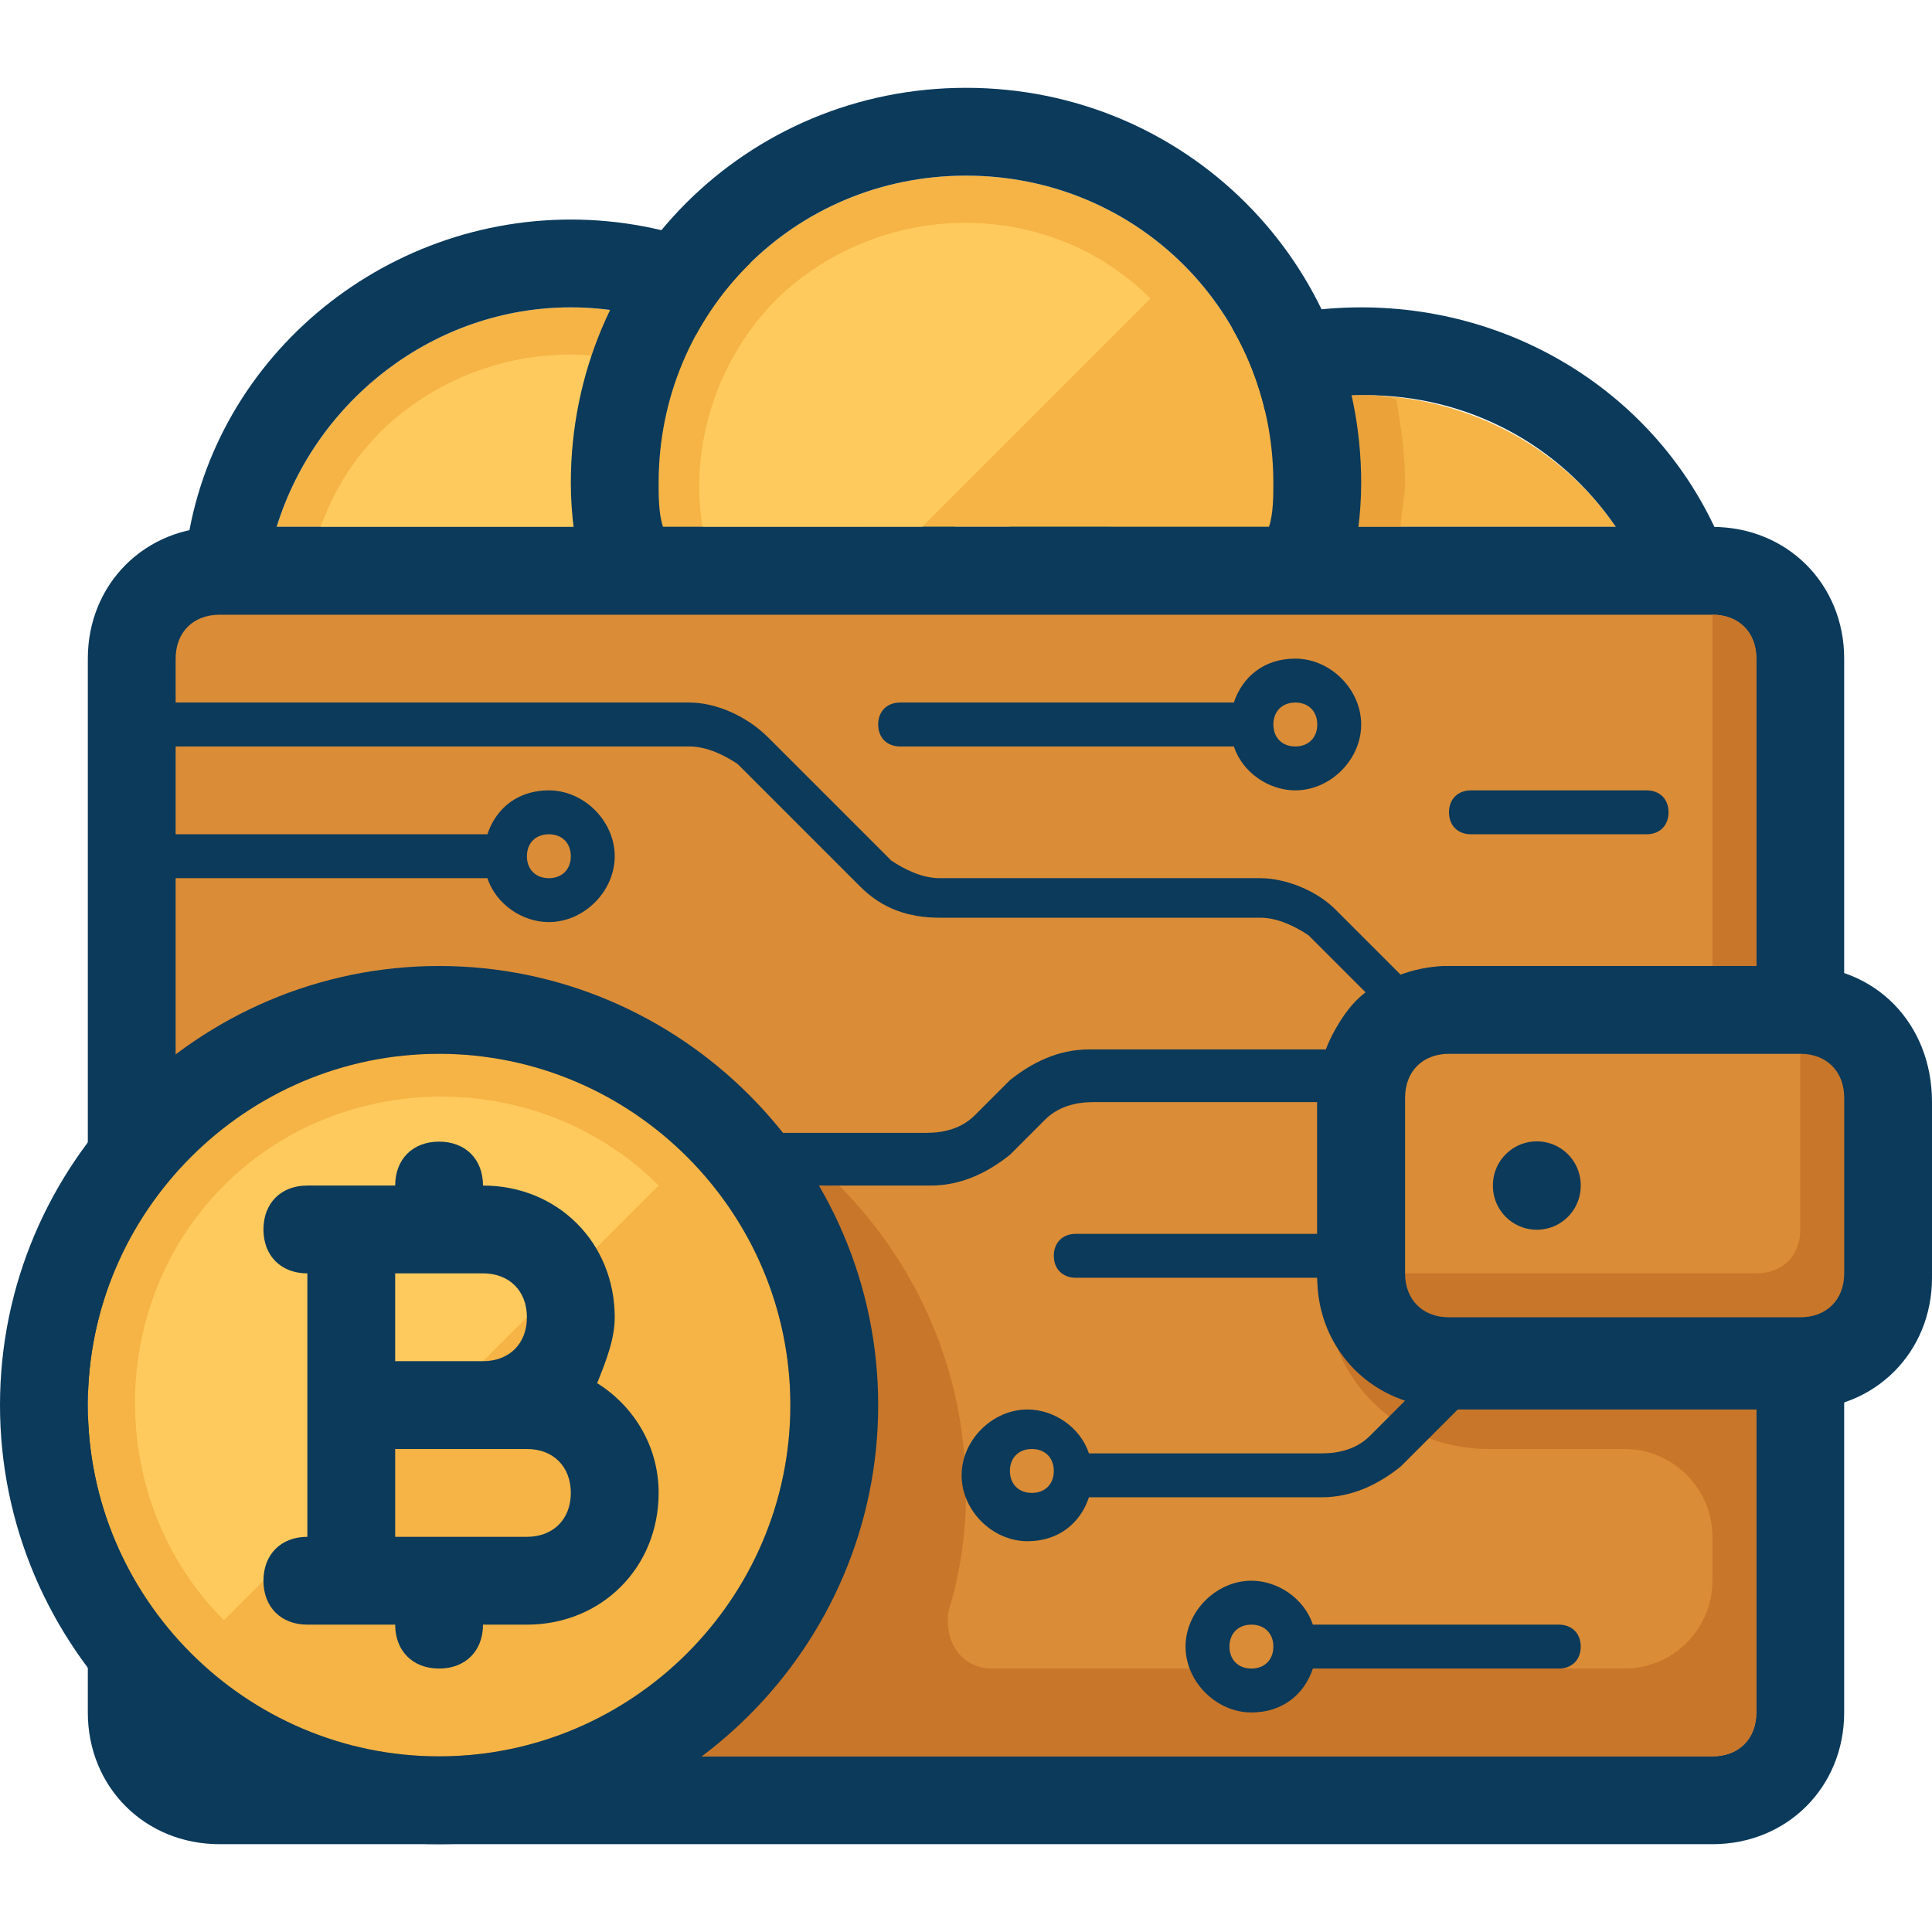
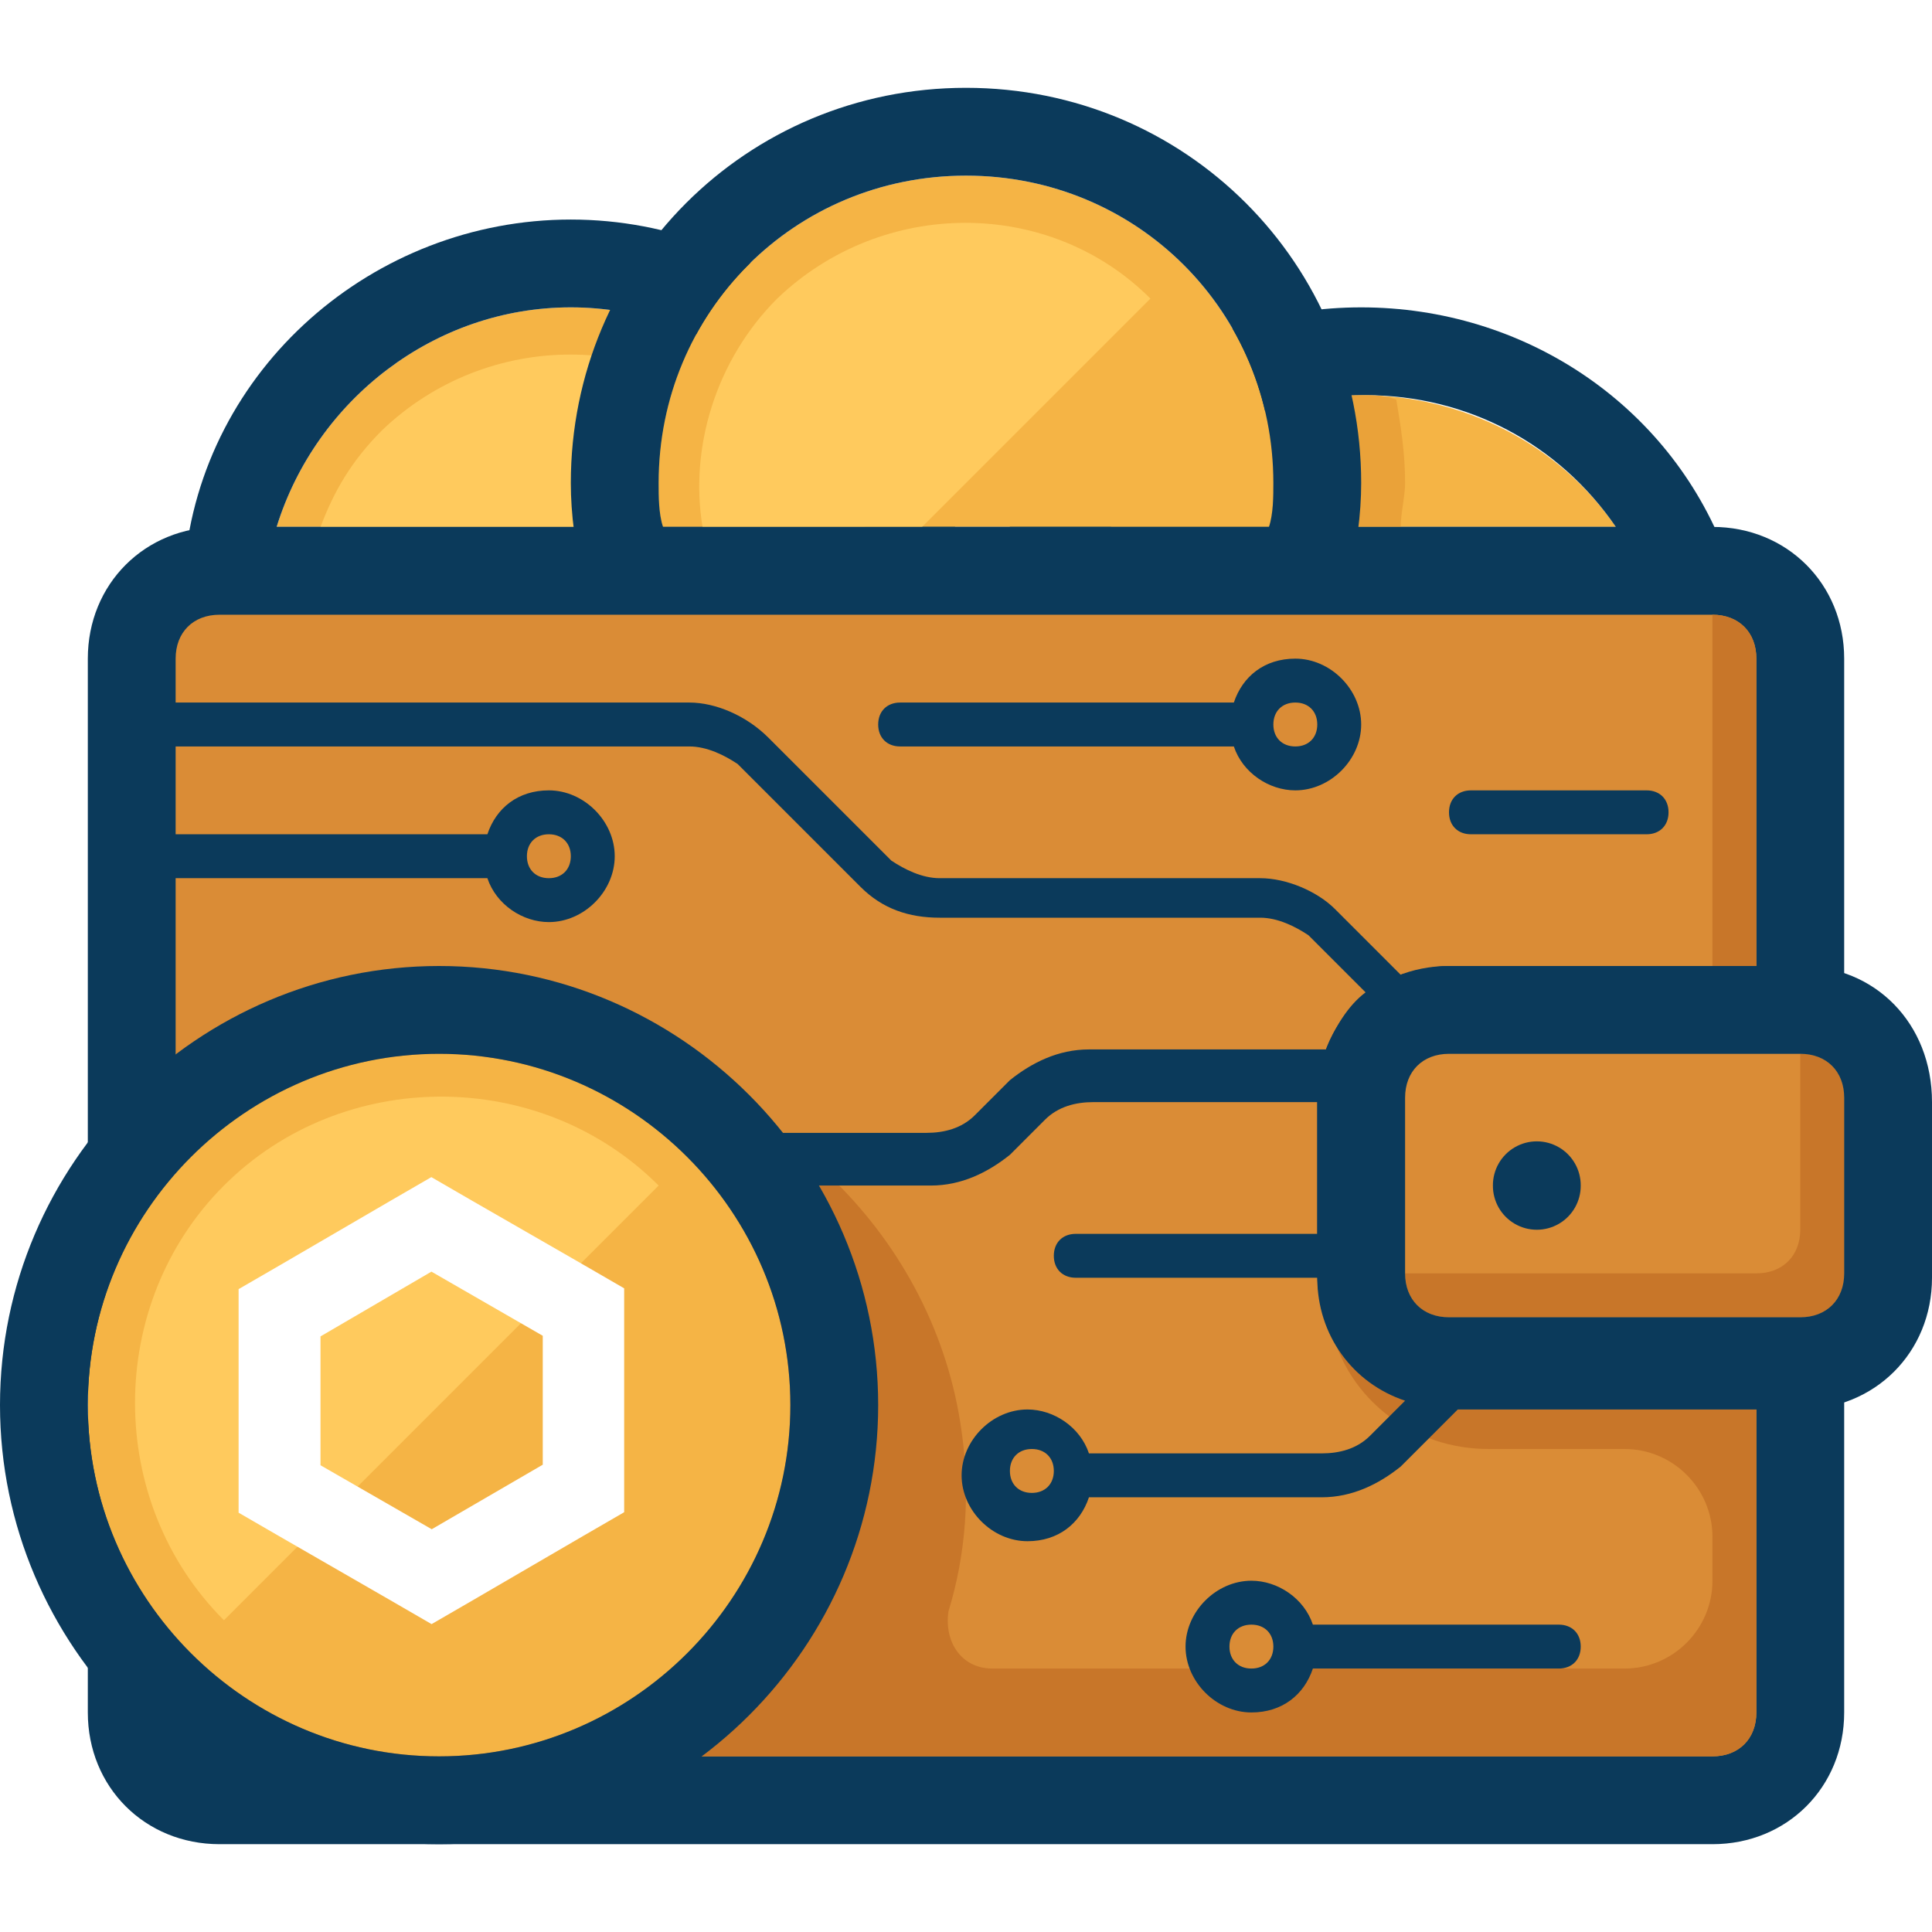
- <svg xmlns="http://www.w3.org/2000/svg" class="svg-icon" style="width: 1em; height: 1em;vertical-align: middle;fill: currentColor;overflow: hidden;" viewBox="0 0 1024 1024" version="1.1">
-   <path d="M721.455 209.455c-53.527 0-104.727 25.6-132.655 69.818h267.636c-30.255-44.218-81.455-69.818-134.982-69.818z" fill="#F5B445" />
-   <path d="M893.673 325.818H549.236c-6.982 0-13.964-4.655-18.618-9.309-4.655-6.982-4.655-13.964-2.327-20.945C558.545 214.109 635.345 162.909 721.455 162.909s162.909 51.2 193.164 130.327c2.327 6.982 2.327 16.291-2.327 20.945-2.327 6.982-11.636 11.636-18.618 11.636z m-304.873-46.545h267.636c-30.255-44.218-79.127-69.818-132.655-69.818s-107.055 25.6-134.982 69.818z" fill="#0B3A5B" />
-   <path d="M742.4 279.273c0-6.982 2.327-16.291 2.327-23.273 0-16.291-2.327-30.255-4.655-44.218-6.982-2.327-11.636-2.327-18.618-2.327-55.855 0-104.727 27.927-132.655 69.818h153.6z" fill="#EAA239" />
-   <path d="M458.473 279.273c-20.945-67.491-83.782-116.364-155.927-116.364s-134.982 48.873-155.927 116.364h311.855z" fill="#F5B445" />
-   <path d="M486.4 325.818H118.691c-6.982 0-13.964-2.327-16.291-6.982-4.655-4.655-6.982-11.636-4.655-18.618C107.055 195.491 197.818 116.364 302.545 116.364s195.491 79.127 207.127 183.855c0 6.982-2.327 13.964-4.655 18.618-4.655 4.655-11.636 6.982-18.618 6.982zM146.618 279.273h311.855c-20.945-67.491-83.782-116.364-155.927-116.364s-134.982 48.873-155.927 116.364z" fill="#0B3A5B" />
-   <path d="M349.091 279.273l51.2-51.2c-53.527-53.527-141.964-53.527-197.818 0-16.291 16.291-25.6 32.582-32.582 51.2H349.091z" fill="#FFCA5D" />
-   <path d="M351.418 279.273h321.164c2.327-6.982 2.327-16.291 2.327-23.273 0-90.764-72.145-162.909-162.909-162.909s-162.909 72.145-162.909 162.909c0 6.982 0 16.291 2.327 23.273z" fill="#F5B445" />
-   <path d="M691.2 325.818H332.8c-11.636 0-20.945-6.982-23.273-18.618-4.655-16.291-6.982-34.909-6.982-51.2 0-116.364 93.091-209.455 209.455-209.455s209.455 93.091 209.455 209.455c0 16.291-2.327 34.909-6.982 51.2-2.327 11.636-11.636 18.618-23.273 18.618z m-339.782-46.545h321.164c2.327-6.982 2.327-16.291 2.327-23.273 0-90.764-72.145-162.909-162.909-162.909s-162.909 72.145-162.909 162.909c0 6.982 0 16.291 2.327 23.273z" fill="#0B3A5B" />
-   <path d="M488.727 279.273l121.018-121.018c-53.527-53.527-141.964-53.527-197.818 0-32.582 32.582-46.545 79.127-39.564 121.018h116.364z" fill="#FFCA5D" />
-   <path d="M721.455 581.818v93.091c0 25.6 20.945 46.545 46.545 46.545h186.182v186.182c0 25.6-20.945 46.545-46.545 46.545H116.364c-25.6 0-46.545-20.945-46.545-46.545V349.091c0-25.6 20.945-46.545 46.545-46.545h791.273c25.6 0 46.545 20.945 46.545 46.545v186.182h-186.182c-25.6 0-46.545 20.945-46.545 46.545z" fill="#DA8C36" />
-   <path d="M907.636 977.455H116.364c-39.564 0-69.818-30.255-69.818-69.818V349.091c0-39.564 30.255-69.818 69.818-69.818h791.273c39.564 0 69.818 30.255 69.818 69.818v186.182c0 13.964-9.309 23.273-23.273 23.273h-186.182c-13.964 0-23.273 9.309-23.273 23.273v93.091c0 13.964 9.309 23.273 23.273 23.273h186.182c13.964 0 23.273 9.309 23.273 23.273v186.182c0 39.564-30.255 69.818-69.818 69.818zM116.364 325.818c-13.964 0-23.273 9.309-23.273 23.273v558.545c0 13.964 9.309 23.273 23.273 23.273h791.273c13.964 0 23.273-9.309 23.273-23.273v-162.909h-162.909c-39.564 0-69.818-30.255-69.818-69.818v-93.091c0-39.564 30.255-69.818 69.818-69.818h162.909v-162.909c0-13.964-9.309-23.273-23.273-23.273H116.364z" fill="#0B3A5B" />
-   <path d="M907.636 325.818v186.182h23.273v-162.909c0-13.964-9.309-23.273-23.273-23.273zM698.182 674.909l6.982 27.927c9.309 39.564 44.218 65.164 83.782 65.164H861.091c25.6 0 46.545 20.945 46.545 46.545v23.273c0 25.6-20.945 46.545-46.545 46.545H525.964c-16.291 0-25.6-13.964-23.273-30.255 9.309-30.255 11.636-62.836 6.982-95.418-13.964-102.4-97.745-183.855-197.818-197.818-90.764-11.636-169.891 25.6-218.764 90.764v256c0 13.964 9.309 23.273 23.273 23.273h791.273c13.964 0 23.273-9.309 23.273-23.273V674.909H698.182z" fill="#C87629" />
-   <path d="M232.727 744.727m-186.182 0a186.182 186.182 0 1 0 372.364 0 186.182 186.182 0 1 0-372.364 0Z" fill="#F5B445" />
-   <path d="M232.727 977.455C104.727 977.455 0 872.727 0 744.727s104.727-232.727 232.727-232.727 232.727 104.727 232.727 232.727-104.727 232.727-232.727 232.727z m0-418.909c-102.4 0-186.182 83.782-186.182 186.182s83.782 186.182 186.182 186.182 186.182-83.782 186.182-186.182-83.782-186.182-186.182-186.182z" fill="#0B3A5B" />
-   <path d="M118.691 858.764c-62.836-62.836-62.836-167.564 0-230.4s167.564-62.836 230.4 0l-230.4 230.4z" fill="#FFCA5D" />
-   <path d="M316.509 733.091c4.655-11.636 9.309-23.273 9.309-34.909 0-39.564-30.255-69.818-69.818-69.818 0-13.964-9.309-23.273-23.273-23.273s-23.273 9.309-23.273 23.273H162.909c-13.964 0-23.273 9.309-23.273 23.273s9.309 23.273 23.273 23.273v139.636c-13.964 0-23.273 9.309-23.273 23.273s9.309 23.273 23.273 23.273h46.545c0 13.964 9.309 23.273 23.273 23.273s23.273-9.309 23.273-23.273h23.273c39.564 0 69.818-30.255 69.818-69.818 0-25.6-13.964-46.545-32.582-58.182zM256 674.909c13.964 0 23.273 9.309 23.273 23.273s-9.309 23.273-23.273 23.273H209.455v-46.545h46.545z m23.273 139.636H209.455v-46.545h69.818c13.964 0 23.273 9.309 23.273 23.273s-9.309 23.273-23.273 23.273z" fill="#0B3A5B" />
-   <path d="M1000.727 581.818v93.091c0 25.6-20.945 46.545-46.545 46.545h-186.182c-25.6 0-46.545-20.945-46.545-46.545v-93.091c0-25.6 20.945-46.545 46.545-46.545h186.182c25.6 0 46.545 20.945 46.545 46.545z" fill="#DA8C36" />
-   <path d="M954.182 558.545v93.091c0 13.964-9.309 23.273-23.273 23.273h-186.182c0 13.964 9.309 23.273 23.273 23.273h186.182c13.964 0 23.273-9.309 23.273-23.273v-93.091c0-13.964-9.309-23.273-23.273-23.273z" fill="#C87629" />
-   <path d="M814.545 628.364m-23.273 0a23.273 23.273 0 1 0 46.545 0 23.273 23.273 0 1 0-46.545 0Z" fill="#0B3A5B" />
-   <path d="M872.727 442.182h-93.091c-6.982 0-11.636-4.655-11.636-11.636s4.655-11.636 11.636-11.636h93.091c6.982 0 11.636 4.655 11.636 11.636s-4.655 11.636-11.636 11.636z" fill="#0B3A5B" />
-   <path d="M686.545 349.091c-16.291 0-27.927 9.309-32.582 23.273h-176.873c-6.982 0-11.636 4.655-11.636 11.636s4.655 11.636 11.636 11.636h176.873c4.655 13.964 18.618 23.273 32.582 23.273 18.618 0 34.909-16.291 34.909-34.909s-16.291-34.909-34.909-34.909z m0 46.545c-6.982 0-11.636-4.655-11.636-11.636s4.655-11.636 11.636-11.636 11.636 4.655 11.636 11.636-4.655 11.636-11.636 11.636zM290.909 418.909c-16.291 0-27.927 9.309-32.582 23.273H93.091c-6.982 0-11.636 4.655-11.636 11.636s4.655 11.636 11.636 11.636h165.236c4.655 13.964 18.618 23.273 32.582 23.273 18.618 0 34.909-16.291 34.909-34.909s-16.291-34.909-34.909-34.909z m0 46.545c-6.982 0-11.636-4.655-11.636-11.636s4.655-11.636 11.636-11.636 11.636 4.655 11.636 11.636-4.655 11.636-11.636 11.636zM826.182 861.091h-130.327c-4.655-13.964-18.618-23.273-32.582-23.273-18.618 0-34.909 16.291-34.909 34.909s16.291 34.909 34.909 34.909c16.291 0 27.927-9.309 32.582-23.273h130.327c6.982 0 11.636-4.655 11.636-11.636s-4.655-11.636-11.636-11.636z m-162.909 23.273c-6.982 0-11.636-4.655-11.636-11.636s4.655-11.636 11.636-11.636 11.636 4.655 11.636 11.636-4.655 11.636-11.636 11.636z" fill="#0B3A5B" />
-   <path d="M954.182 512h-186.182c-9.309 0-16.291 2.327-25.6 4.655l-34.909-34.909c-9.309-9.309-25.6-16.291-39.564-16.291h-169.891c-9.309 0-18.618-4.655-25.6-9.309l-65.164-65.164c-11.636-11.636-27.927-18.618-41.891-18.618H81.455c-6.982 0-11.636 4.655-11.636 11.636s4.655 11.636 11.636 11.636h283.927c9.309 0 18.618 4.655 25.6 9.309l65.164 65.164c11.636 11.636 25.6 16.291 41.891 16.291h169.891c9.309 0 18.618 4.655 25.6 9.309l30.255 30.255c-9.309 6.982-16.291 18.618-20.945 30.255h-125.673c-16.291 0-30.255 6.982-41.891 16.291l-18.618 18.618c-6.982 6.982-16.291 9.309-25.6 9.309H395.636c-6.982 0-11.636 4.655-11.636 11.636s4.655 16.291 11.636 16.291h97.745c16.291 0 30.255-6.982 41.891-16.291l18.618-18.618c6.982-6.982 16.291-9.309 25.6-9.309H698.182v69.818h-128c-6.982 0-11.636 4.655-11.636 11.636s4.655 11.636 11.636 11.636H698.182c0 30.255 18.618 55.855 46.545 65.164l-18.618 18.618c-6.982 6.982-16.291 9.309-25.6 9.309h-123.345c-4.655-13.964-18.618-23.273-32.582-23.273-18.618 0-34.909 16.291-34.909 34.909s16.291 34.909 34.909 34.909c16.291 0 27.927-9.309 32.582-23.273h123.345c16.291 0 30.255-6.982 41.891-16.291l30.255-30.255H954.182c39.564 0 69.818-30.255 69.818-69.818v-93.091c0-41.891-30.255-72.145-69.818-72.145zM546.909 791.273c-6.982 0-11.636-4.655-11.636-11.636s4.655-11.636 11.636-11.636 11.636 4.655 11.636 11.636-4.655 11.636-11.636 11.636zM977.455 674.909c0 13.964-9.309 23.273-23.273 23.273h-186.182c-13.964 0-23.273-9.309-23.273-23.273v-93.091c0-13.964 9.309-23.273 23.273-23.273h186.182c13.964 0 23.273 9.309 23.273 23.273v93.091z" fill="#0B3A5B" />
+ <svg xmlns="http://www.w3.org/2000/svg" viewBox="0 0 1024 1024" style="width: 1em; height: 1em;vertical-align: middle;fill: currentColor;overflow: hidden;">
+   <path d="M721.455 209.455c-53.527 0-104.727 25.6-132.655 69.818h267.636c-30.255-44.218-81.455-69.818-134.982-69.818z" fill="#F5B445" transform="matrix(1, 0, 0, 1, 7.105427357601002e-15, 0)" />
+   <path d="M893.673 325.818H549.236c-6.982 0-13.964-4.655-18.618-9.309-4.655-6.982-4.655-13.964-2.327-20.945C558.545 214.109 635.345 162.909 721.455 162.909s162.909 51.2 193.164 130.327c2.327 6.982 2.327 16.291-2.327 20.945-2.327 6.982-11.636 11.636-18.618 11.636z m-304.873-46.545h267.636c-30.255-44.218-79.127-69.818-132.655-69.818s-107.055 25.6-134.982 69.818z" fill="#0B3A5B" transform="matrix(1, 0, 0, 1, 7.105427357601002e-15, 0)" />
+   <path d="M742.4 279.273c0-6.982 2.327-16.291 2.327-23.273 0-16.291-2.327-30.255-4.655-44.218-6.982-2.327-11.636-2.327-18.618-2.327-55.855 0-104.727 27.927-132.655 69.818h153.6z" fill="#EAA239" transform="matrix(1, 0, 0, 1, 7.105427357601002e-15, 0)" />
+   <path d="M458.473 279.273c-20.945-67.491-83.782-116.364-155.927-116.364s-134.982 48.873-155.927 116.364h311.855z" fill="#F5B445" transform="matrix(1, 0, 0, 1, 7.105427357601002e-15, 0)" />
+   <path d="M486.4 325.818H118.691c-6.982 0-13.964-2.327-16.291-6.982-4.655-4.655-6.982-11.636-4.655-18.618C107.055 195.491 197.818 116.364 302.545 116.364s195.491 79.127 207.127 183.855c0 6.982-2.327 13.964-4.655 18.618-4.655 4.655-11.636 6.982-18.618 6.982zM146.618 279.273h311.855c-20.945-67.491-83.782-116.364-155.927-116.364s-134.982 48.873-155.927 116.364z" fill="#0B3A5B" transform="matrix(1, 0, 0, 1, 7.105427357601002e-15, 0)" />
+   <path d="M349.091 279.273l51.2-51.2c-53.527-53.527-141.964-53.527-197.818 0-16.291 16.291-25.6 32.582-32.582 51.2H349.091z" fill="#FFCA5D" transform="matrix(1, 0, 0, 1, 7.105427357601002e-15, 0)" />
+   <path d="M351.418 279.273h321.164c2.327-6.982 2.327-16.291 2.327-23.273 0-90.764-72.145-162.909-162.909-162.909s-162.909 72.145-162.909 162.909c0 6.982 0 16.291 2.327 23.273z" fill="#F5B445" transform="matrix(1, 0, 0, 1, 7.105427357601002e-15, 0)" />
+   <path d="M691.2 325.818H332.8c-11.636 0-20.945-6.982-23.273-18.618-4.655-16.291-6.982-34.909-6.982-51.2 0-116.364 93.091-209.455 209.455-209.455s209.455 93.091 209.455 209.455c0 16.291-2.327 34.909-6.982 51.2-2.327 11.636-11.636 18.618-23.273 18.618z m-339.782-46.545h321.164c2.327-6.982 2.327-16.291 2.327-23.273 0-90.764-72.145-162.909-162.909-162.909s-162.909 72.145-162.909 162.909c0 6.982 0 16.291 2.327 23.273z" fill="#0B3A5B" transform="matrix(1, 0, 0, 1, 7.105427357601002e-15, 0)" />
+   <path d="M488.727 279.273l121.018-121.018c-53.527-53.527-141.964-53.527-197.818 0-32.582 32.582-46.545 79.127-39.564 121.018h116.364z" fill="#FFCA5D" transform="matrix(1, 0, 0, 1, 7.105427357601002e-15, 0)" />
+   <path d="M721.455 581.818v93.091c0 25.6 20.945 46.545 46.545 46.545h186.182v186.182c0 25.6-20.945 46.545-46.545 46.545H116.364c-25.6 0-46.545-20.945-46.545-46.545V349.091c0-25.6 20.945-46.545 46.545-46.545h791.273c25.6 0 46.545 20.945 46.545 46.545v186.182h-186.182c-25.6 0-46.545 20.945-46.545 46.545z" fill="#DA8C36" transform="matrix(1, 0, 0, 1, 7.105427357601002e-15, 0)" />
+   <path d="M907.636 977.455H116.364c-39.564 0-69.818-30.255-69.818-69.818V349.091c0-39.564 30.255-69.818 69.818-69.818h791.273c39.564 0 69.818 30.255 69.818 69.818v186.182c0 13.964-9.309 23.273-23.273 23.273h-186.182c-13.964 0-23.273 9.309-23.273 23.273v93.091c0 13.964 9.309 23.273 23.273 23.273h186.182c13.964 0 23.273 9.309 23.273 23.273v186.182c0 39.564-30.255 69.818-69.818 69.818zM116.364 325.818c-13.964 0-23.273 9.309-23.273 23.273v558.545c0 13.964 9.309 23.273 23.273 23.273h791.273c13.964 0 23.273-9.309 23.273-23.273v-162.909h-162.909c-39.564 0-69.818-30.255-69.818-69.818v-93.091c0-39.564 30.255-69.818 69.818-69.818h162.909v-162.909c0-13.964-9.309-23.273-23.273-23.273H116.364z" fill="#0B3A5B" transform="matrix(1, 0, 0, 1, 7.105427357601002e-15, 0)" />
+   <path d="M907.636 325.818v186.182h23.273v-162.909c0-13.964-9.309-23.273-23.273-23.273zM698.182 674.909l6.982 27.927c9.309 39.564 44.218 65.164 83.782 65.164H861.091c25.6 0 46.545 20.945 46.545 46.545v23.273c0 25.6-20.945 46.545-46.545 46.545H525.964c-16.291 0-25.6-13.964-23.273-30.255 9.309-30.255 11.636-62.836 6.982-95.418-13.964-102.4-97.745-183.855-197.818-197.818-90.764-11.636-169.891 25.6-218.764 90.764v256c0 13.964 9.309 23.273 23.273 23.273h791.273c13.964 0 23.273-9.309 23.273-23.273V674.909H698.182z" fill="#C87629" transform="matrix(1, 0, 0, 1, 7.105427357601002e-15, 0)" />
+   <path d="M232.727 744.727m-186.182 0a186.182 186.182 0 1 0 372.364 0 186.182 186.182 0 1 0-372.364 0Z" fill="#F5B445" transform="matrix(1, 0, 0, 1, 7.105427357601002e-15, 0)" />
+   <path d="M232.727 977.455C104.727 977.455 0 872.727 0 744.727s104.727-232.727 232.727-232.727 232.727 104.727 232.727 232.727-104.727 232.727-232.727 232.727z m0-418.909c-102.4 0-186.182 83.782-186.182 186.182s83.782 186.182 186.182 186.182 186.182-83.782 186.182-186.182-83.782-186.182-186.182-186.182z" fill="#0B3A5B" transform="matrix(1, 0, 0, 1, 7.105427357601002e-15, 0)" />
+   <path d="M118.691 858.764c-62.836-62.836-62.836-167.564 0-230.4s167.564-62.836 230.4 0l-230.4 230.4z" fill="#FFCA5D" transform="matrix(1, 0, 0, 1, 7.105427357601002e-15, 0)" />
+   <path d="M1000.727 581.818v93.091c0 25.6-20.945 46.545-46.545 46.545h-186.182c-25.6 0-46.545-20.945-46.545-46.545v-93.091c0-25.6 20.945-46.545 46.545-46.545h186.182c25.6 0 46.545 20.945 46.545 46.545z" fill="#DA8C36" transform="matrix(1, 0, 0, 1, 7.105427357601002e-15, 0)" />
+   <path d="M954.182 558.545v93.091c0 13.964-9.309 23.273-23.273 23.273h-186.182c0 13.964 9.309 23.273 23.273 23.273h186.182c13.964 0 23.273-9.309 23.273-23.273v-93.091c0-13.964-9.309-23.273-23.273-23.273z" fill="#C87629" transform="matrix(1, 0, 0, 1, 7.105427357601002e-15, 0)" />
+   <path d="M814.545 628.364m-23.273 0a23.273 23.273 0 1 0 46.545 0 23.273 23.273 0 1 0-46.545 0Z" fill="#0B3A5B" transform="matrix(1, 0, 0, 1, 7.105427357601002e-15, 0)" />
+   <path d="M872.727 442.182h-93.091c-6.982 0-11.636-4.655-11.636-11.636s4.655-11.636 11.636-11.636h93.091c6.982 0 11.636 4.655 11.636 11.636s-4.655 11.636-11.636 11.636z" fill="#0B3A5B" transform="matrix(1, 0, 0, 1, 7.105427357601002e-15, 0)" />
+   <path d="M686.545 349.091c-16.291 0-27.927 9.309-32.582 23.273h-176.873c-6.982 0-11.636 4.655-11.636 11.636s4.655 11.636 11.636 11.636h176.873c4.655 13.964 18.618 23.273 32.582 23.273 18.618 0 34.909-16.291 34.909-34.909s-16.291-34.909-34.909-34.909z m0 46.545c-6.982 0-11.636-4.655-11.636-11.636s4.655-11.636 11.636-11.636 11.636 4.655 11.636 11.636-4.655 11.636-11.636 11.636zM290.909 418.909c-16.291 0-27.927 9.309-32.582 23.273H93.091c-6.982 0-11.636 4.655-11.636 11.636s4.655 11.636 11.636 11.636h165.236c4.655 13.964 18.618 23.273 32.582 23.273 18.618 0 34.909-16.291 34.909-34.909s-16.291-34.909-34.909-34.909z m0 46.545c-6.982 0-11.636-4.655-11.636-11.636s4.655-11.636 11.636-11.636 11.636 4.655 11.636 11.636-4.655 11.636-11.636 11.636zM826.182 861.091h-130.327c-4.655-13.964-18.618-23.273-32.582-23.273-18.618 0-34.909 16.291-34.909 34.909s16.291 34.909 34.909 34.909c16.291 0 27.927-9.309 32.582-23.273h130.327c6.982 0 11.636-4.655 11.636-11.636s-4.655-11.636-11.636-11.636z m-162.909 23.273c-6.982 0-11.636-4.655-11.636-11.636s4.655-11.636 11.636-11.636 11.636 4.655 11.636 11.636-4.655 11.636-11.636 11.636z" fill="#0B3A5B" transform="matrix(1, 0, 0, 1, 7.105427357601002e-15, 0)" />
+   <path d="M954.182 512h-186.182c-9.309 0-16.291 2.327-25.6 4.655l-34.909-34.909c-9.309-9.309-25.6-16.291-39.564-16.291h-169.891c-9.309 0-18.618-4.655-25.6-9.309l-65.164-65.164c-11.636-11.636-27.927-18.618-41.891-18.618H81.455c-6.982 0-11.636 4.655-11.636 11.636s4.655 11.636 11.636 11.636h283.927c9.309 0 18.618 4.655 25.6 9.309l65.164 65.164c11.636 11.636 25.6 16.291 41.891 16.291h169.891c9.309 0 18.618 4.655 25.6 9.309l30.255 30.255c-9.309 6.982-16.291 18.618-20.945 30.255h-125.673c-16.291 0-30.255 6.982-41.891 16.291l-18.618 18.618c-6.982 6.982-16.291 9.309-25.6 9.309H395.636c-6.982 0-11.636 4.655-11.636 11.636s4.655 16.291 11.636 16.291h97.745c16.291 0 30.255-6.982 41.891-16.291l18.618-18.618c6.982-6.982 16.291-9.309 25.6-9.309H698.182v69.818h-128c-6.982 0-11.636 4.655-11.636 11.636s4.655 11.636 11.636 11.636H698.182c0 30.255 18.618 55.855 46.545 65.164l-18.618 18.618c-6.982 6.982-16.291 9.309-25.6 9.309h-123.345c-4.655-13.964-18.618-23.273-32.582-23.273-18.618 0-34.909 16.291-34.909 34.909s16.291 34.909 34.909 34.909c16.291 0 27.927-9.309 32.582-23.273h123.345c16.291 0 30.255-6.982 41.891-16.291l30.255-30.255H954.182c39.564 0 69.818-30.255 69.818-69.818v-93.091c0-41.891-30.255-72.145-69.818-72.145zM546.909 791.273c-6.982 0-11.636-4.655-11.636-11.636s4.655-11.636 11.636-11.636 11.636 4.655 11.636 11.636-4.655 11.636-11.636 11.636zM977.455 674.909c0 13.964-9.309 23.273-23.273 23.273h-186.182c-13.964 0-23.273-9.309-23.273-23.273v-93.091c0-13.964 9.309-23.273 23.273-23.273h186.182c13.964 0 23.273 9.309 23.273 23.273v93.091z" fill="#0B3A5B" transform="matrix(1, 0, 0, 1, 7.105427357601002e-15, 0)" />
+   <g id="Layer_2" data-name="Layer 2" transform="matrix(4.161282, 0, 0, 4.176611, 126.4646, 623.8747)" style="">
+     <g id="Layer_1-2" data-name="Layer 1">
+       <path class="cls-1" d="M24.56,12l14.18,8.14V36.5L24.6,44.69,10.43,36.57V20.22L24.56,12m0-12-5.2,3L5.2,11.22l-5.2,3V42.59l5.2,3,14.18,8.14,5.2,3,5.2-3,14.13-8.2,5.2-3V14.12l-5.2-3L29.74,3l-5.2-3Z" style="fill: rgb(255, 255, 255);" />
+     </g>
+   </g>
</svg>
